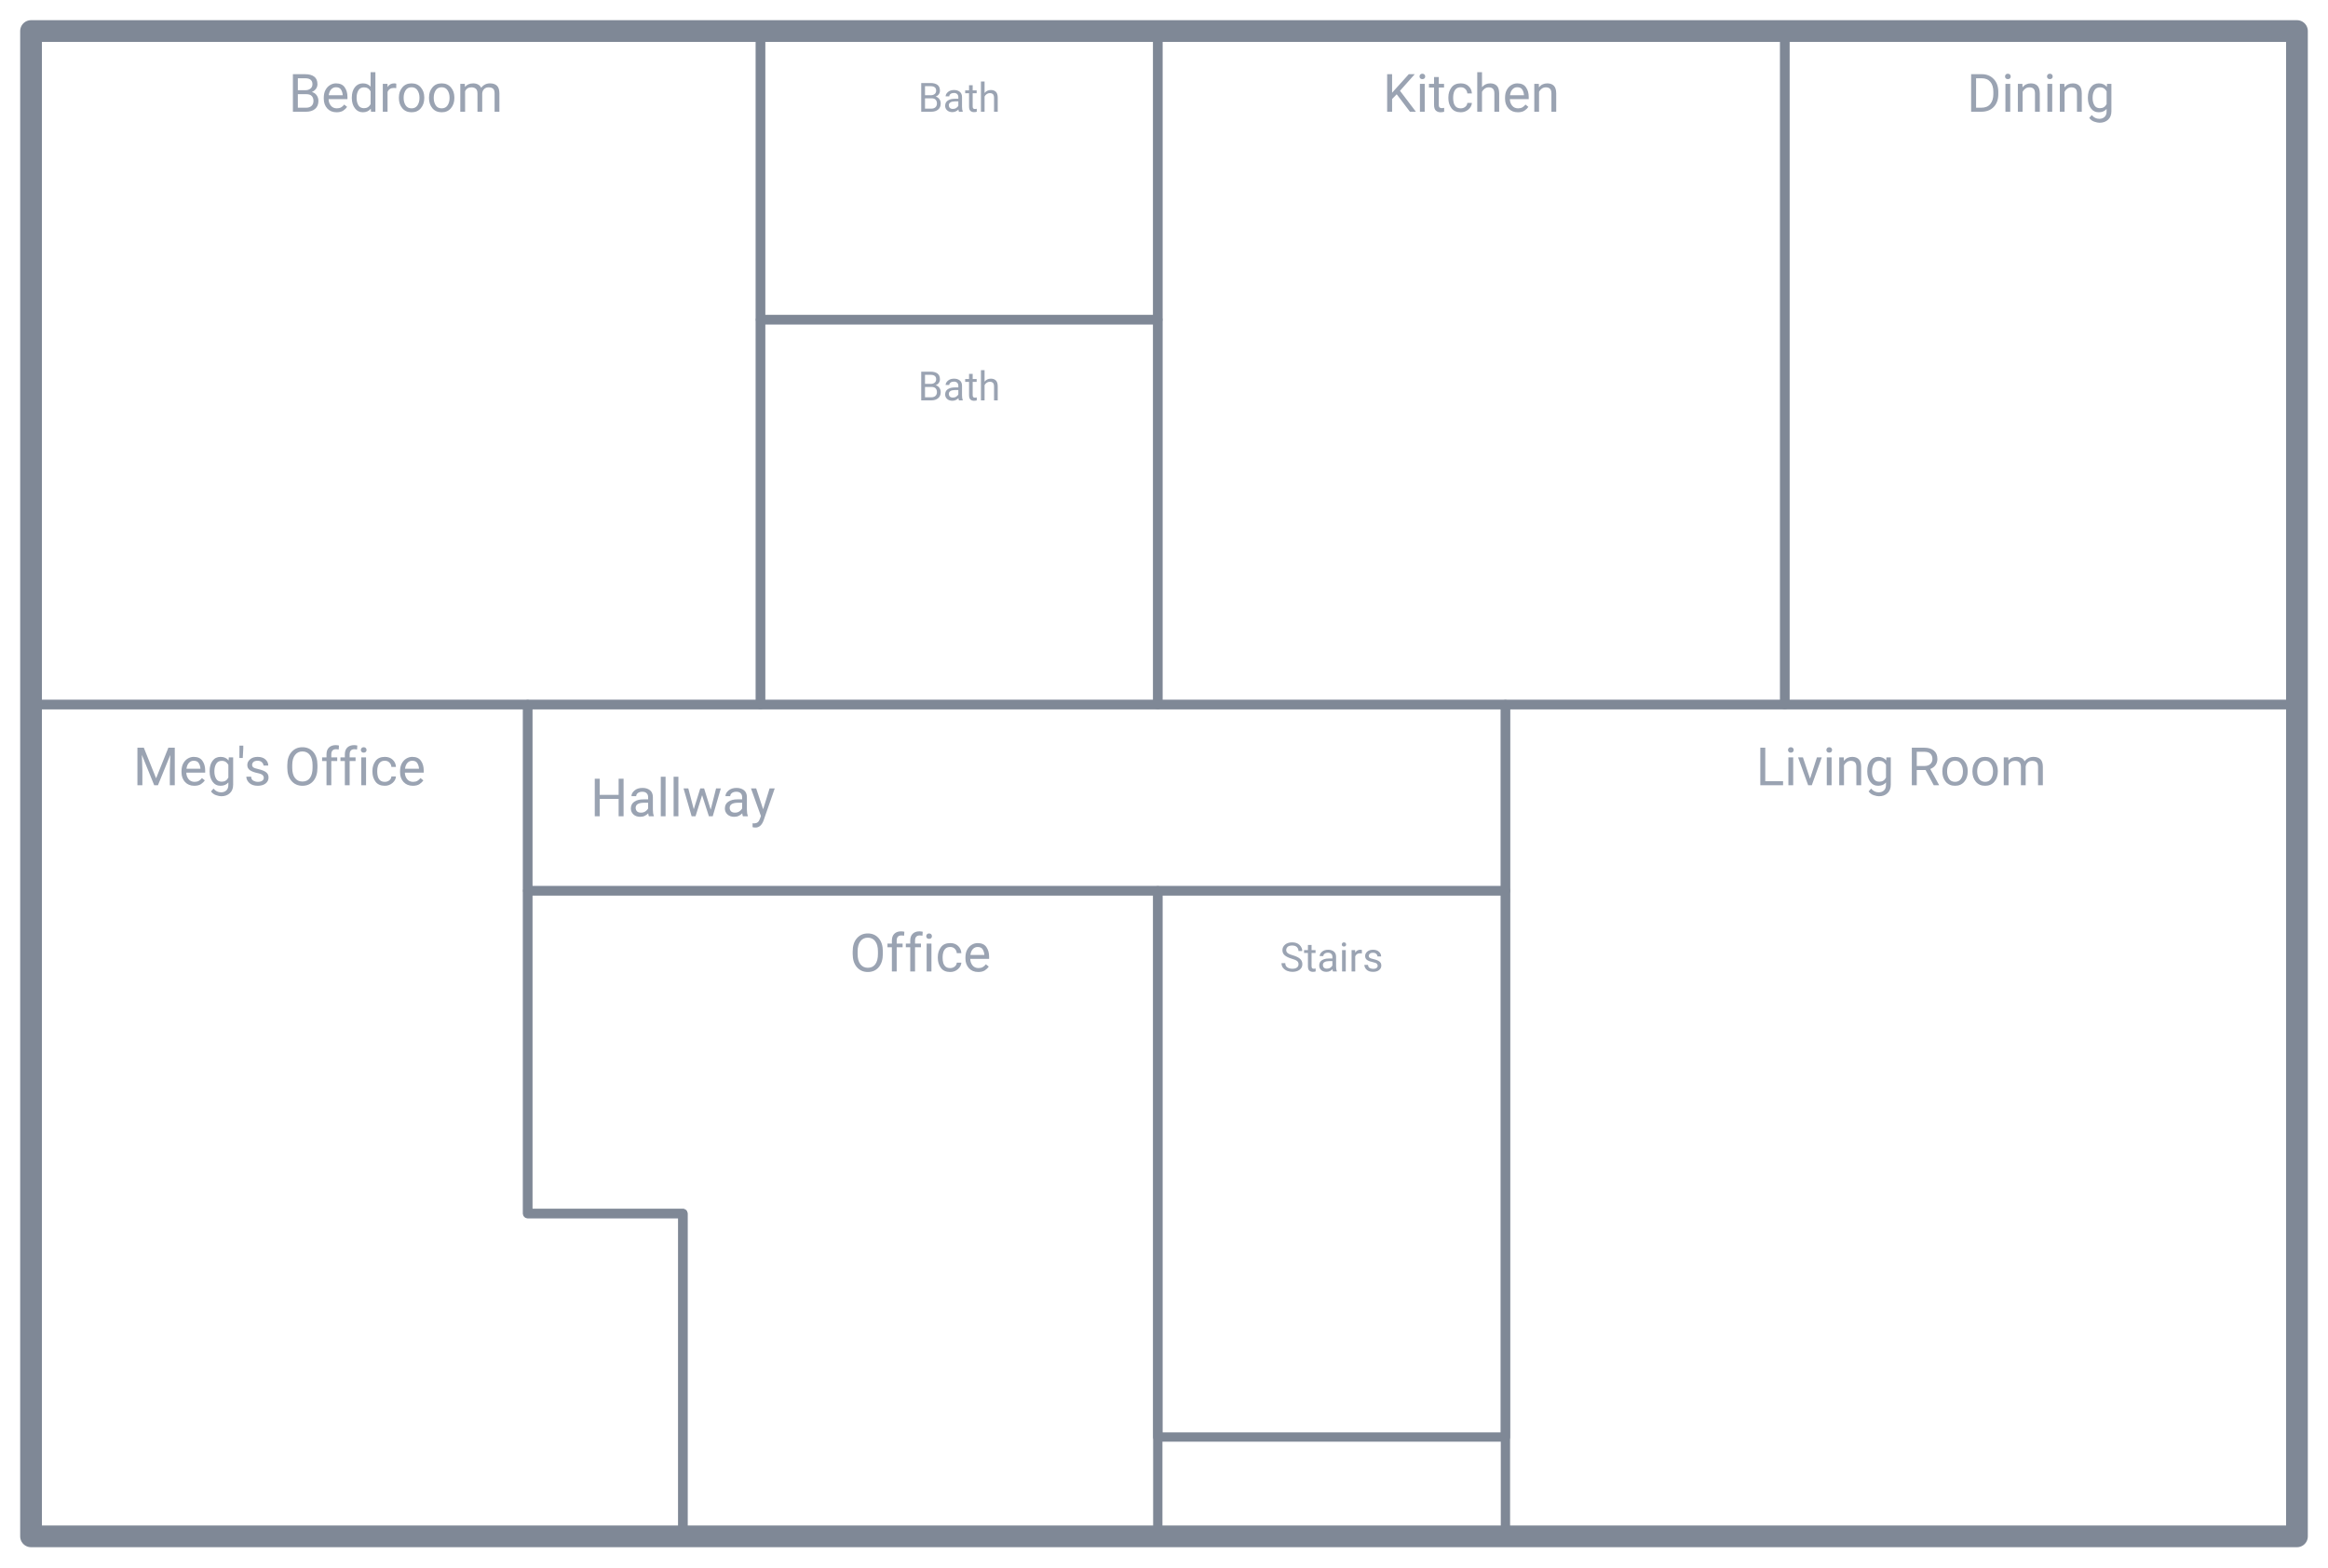
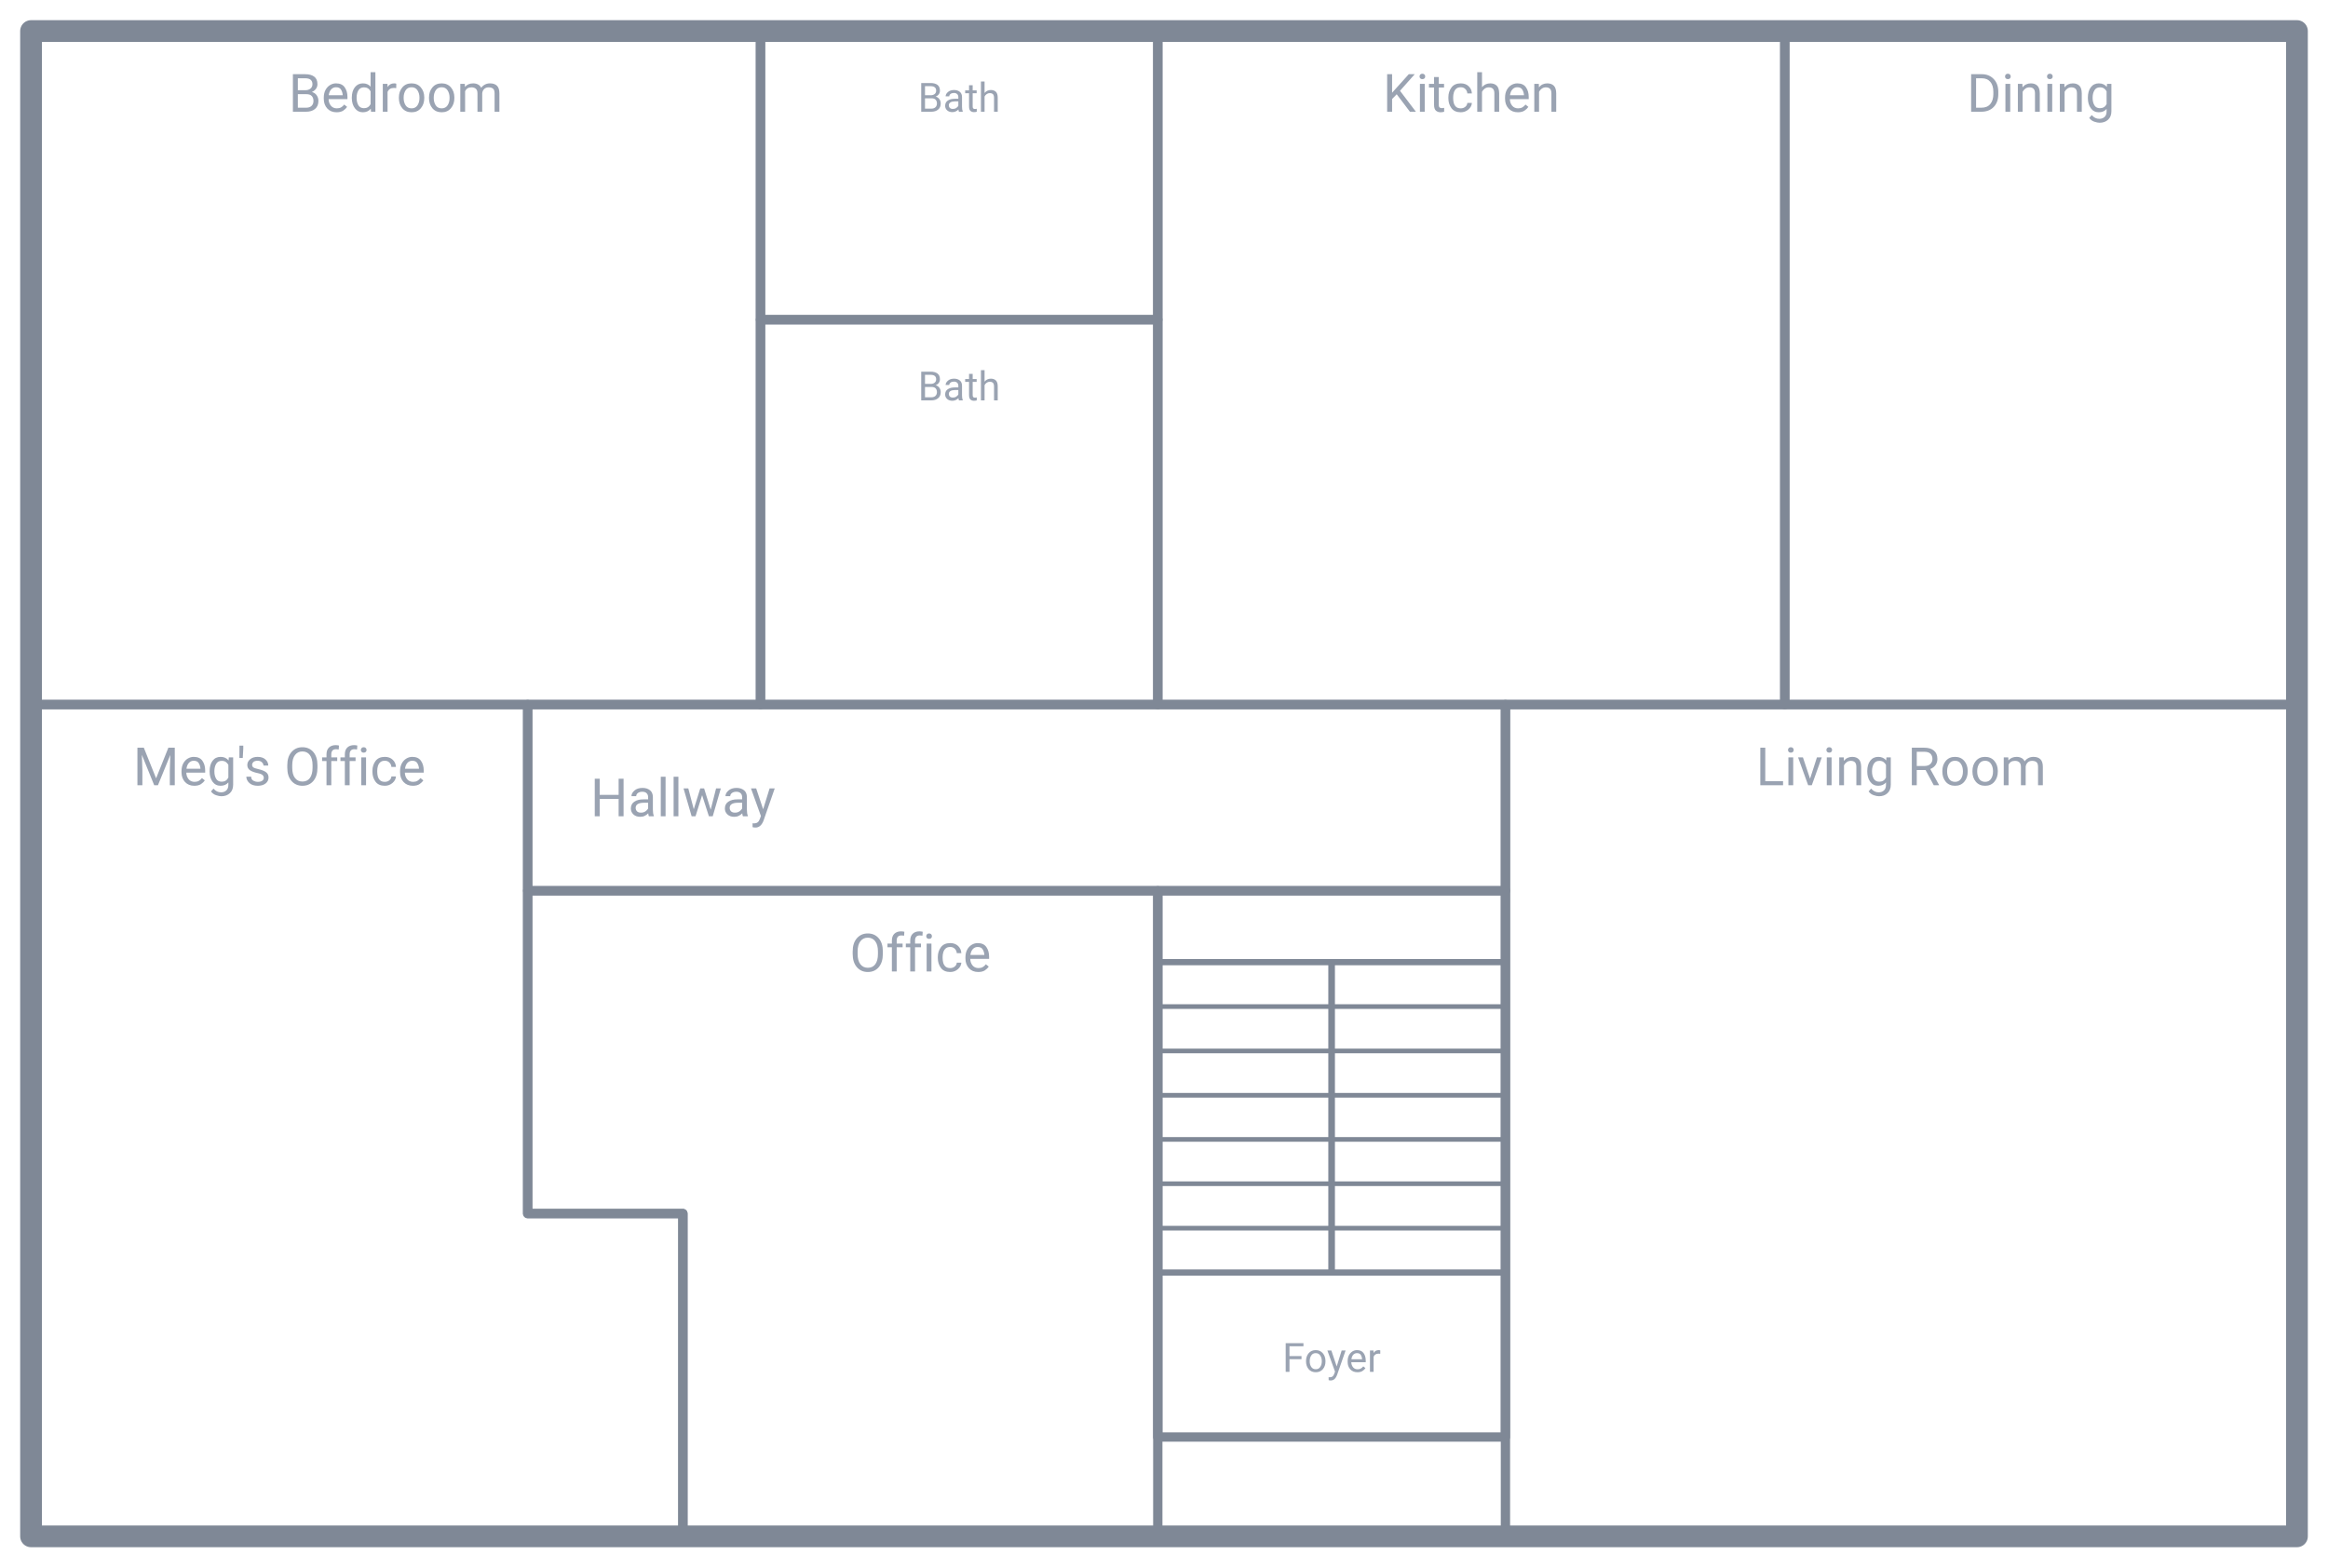
<svg xmlns="http://www.w3.org/2000/svg" viewBox="-10 165 750 505">
  <g fill="none" stroke="#7f8896" stroke-linejoin="round">
    <polygon points="0,175 235,175 235,392 0,392" stroke-width="3" />
    <polygon points="235,175 363,175 363,268 235,268" stroke-width="3" />
    <polygon points="235,268 363,268 363,392 235,392" stroke-width="3" />
    <polygon points="363,175 565,175 565,392 363,392" stroke-width="3" />
    <polygon points="565,175 730,175 730,392 565,392" stroke-width="3" />
    <polygon points="160,392 475,392 475,452 160,452" stroke-width="3" />
    <polygon points="0,392 160,392 160,556 210,556 210,660 0,660" stroke-width="3" />
    <polygon points="160,452 363,452 363,660 210,660 210,556 160,556" stroke-width="3" />
    <polygon points="363,452 475,452 475,628 363,628" stroke-width="3" />
    <polygon points="475,392 730,392 730,660 475,660" stroke-width="3" />
+     <rect x="363" y="475" width="56" height="100" stroke-width="2" />
+     <line x1="363" y1="489.3" x2="419" y2="489.3" stroke-width="1.5" />
+     <line x1="363" y1="503.6" x2="419" y2="503.6" stroke-width="1.5" />
+     <line x1="363" y1="517.9" x2="419" y2="517.9" stroke-width="1.5" />
+     <line x1="363" y1="532.1" x2="419" y2="532.1" stroke-width="1.5" />
+     <line x1="363" y1="546.4" x2="419" y2="546.4" stroke-width="1.5" />
+     <line x1="363" y1="560.7" x2="419" y2="560.7" stroke-width="1.5" />
+     <rect x="419" y="475" width="56" height="100" stroke-width="2" />
+     <line x1="419" y1="489.3" x2="475" y2="489.3" stroke-width="1.5" />
+     <line x1="419" y1="503.6" x2="475" y2="503.6" stroke-width="1.5" />
+     <line x1="419" y1="517.9" x2="475" y2="517.9" stroke-width="1.5" />
+     <line x1="419" y1="532.1" x2="475" y2="532.1" stroke-width="1.5" />
+     <line x1="419" y1="546.4" x2="475" y2="546.4" stroke-width="1.5" />
+     <line x1="419" y1="560.7" x2="475" y2="560.7" stroke-width="1.5" />
    <rect x="0" y="175" width="730" height="485" stroke-width="7" />
  </g>
  <g fill="#9aa3b2" font-family="Roboto, sans-serif" text-anchor="middle">
    <text x="117.5" y="201" font-size="17">Bedroom</text>
    <text x="299.0" y="201" font-size="13">Bath</text>
    <text x="299.0" y="294" font-size="13">Bath</text>
    <text x="464.0" y="201" font-size="17">Kitchen</text>
    <text x="647.5" y="201" font-size="17">Dining</text>
    <text x="210" y="428.0" font-size="17">Hallway</text>
    <text x="80.0" y="418" font-size="17">Meg's Office</text>
    <text x="286.5" y="478" font-size="17">Office</text>
-     <text x="419.0" y="478" font-size="13">Stairs</text>
+     <text x="419.0" y="607" font-size="13">Foyer</text>
    <text x="602.5" y="418" font-size="17">Living Room</text>
  </g>
</svg>
